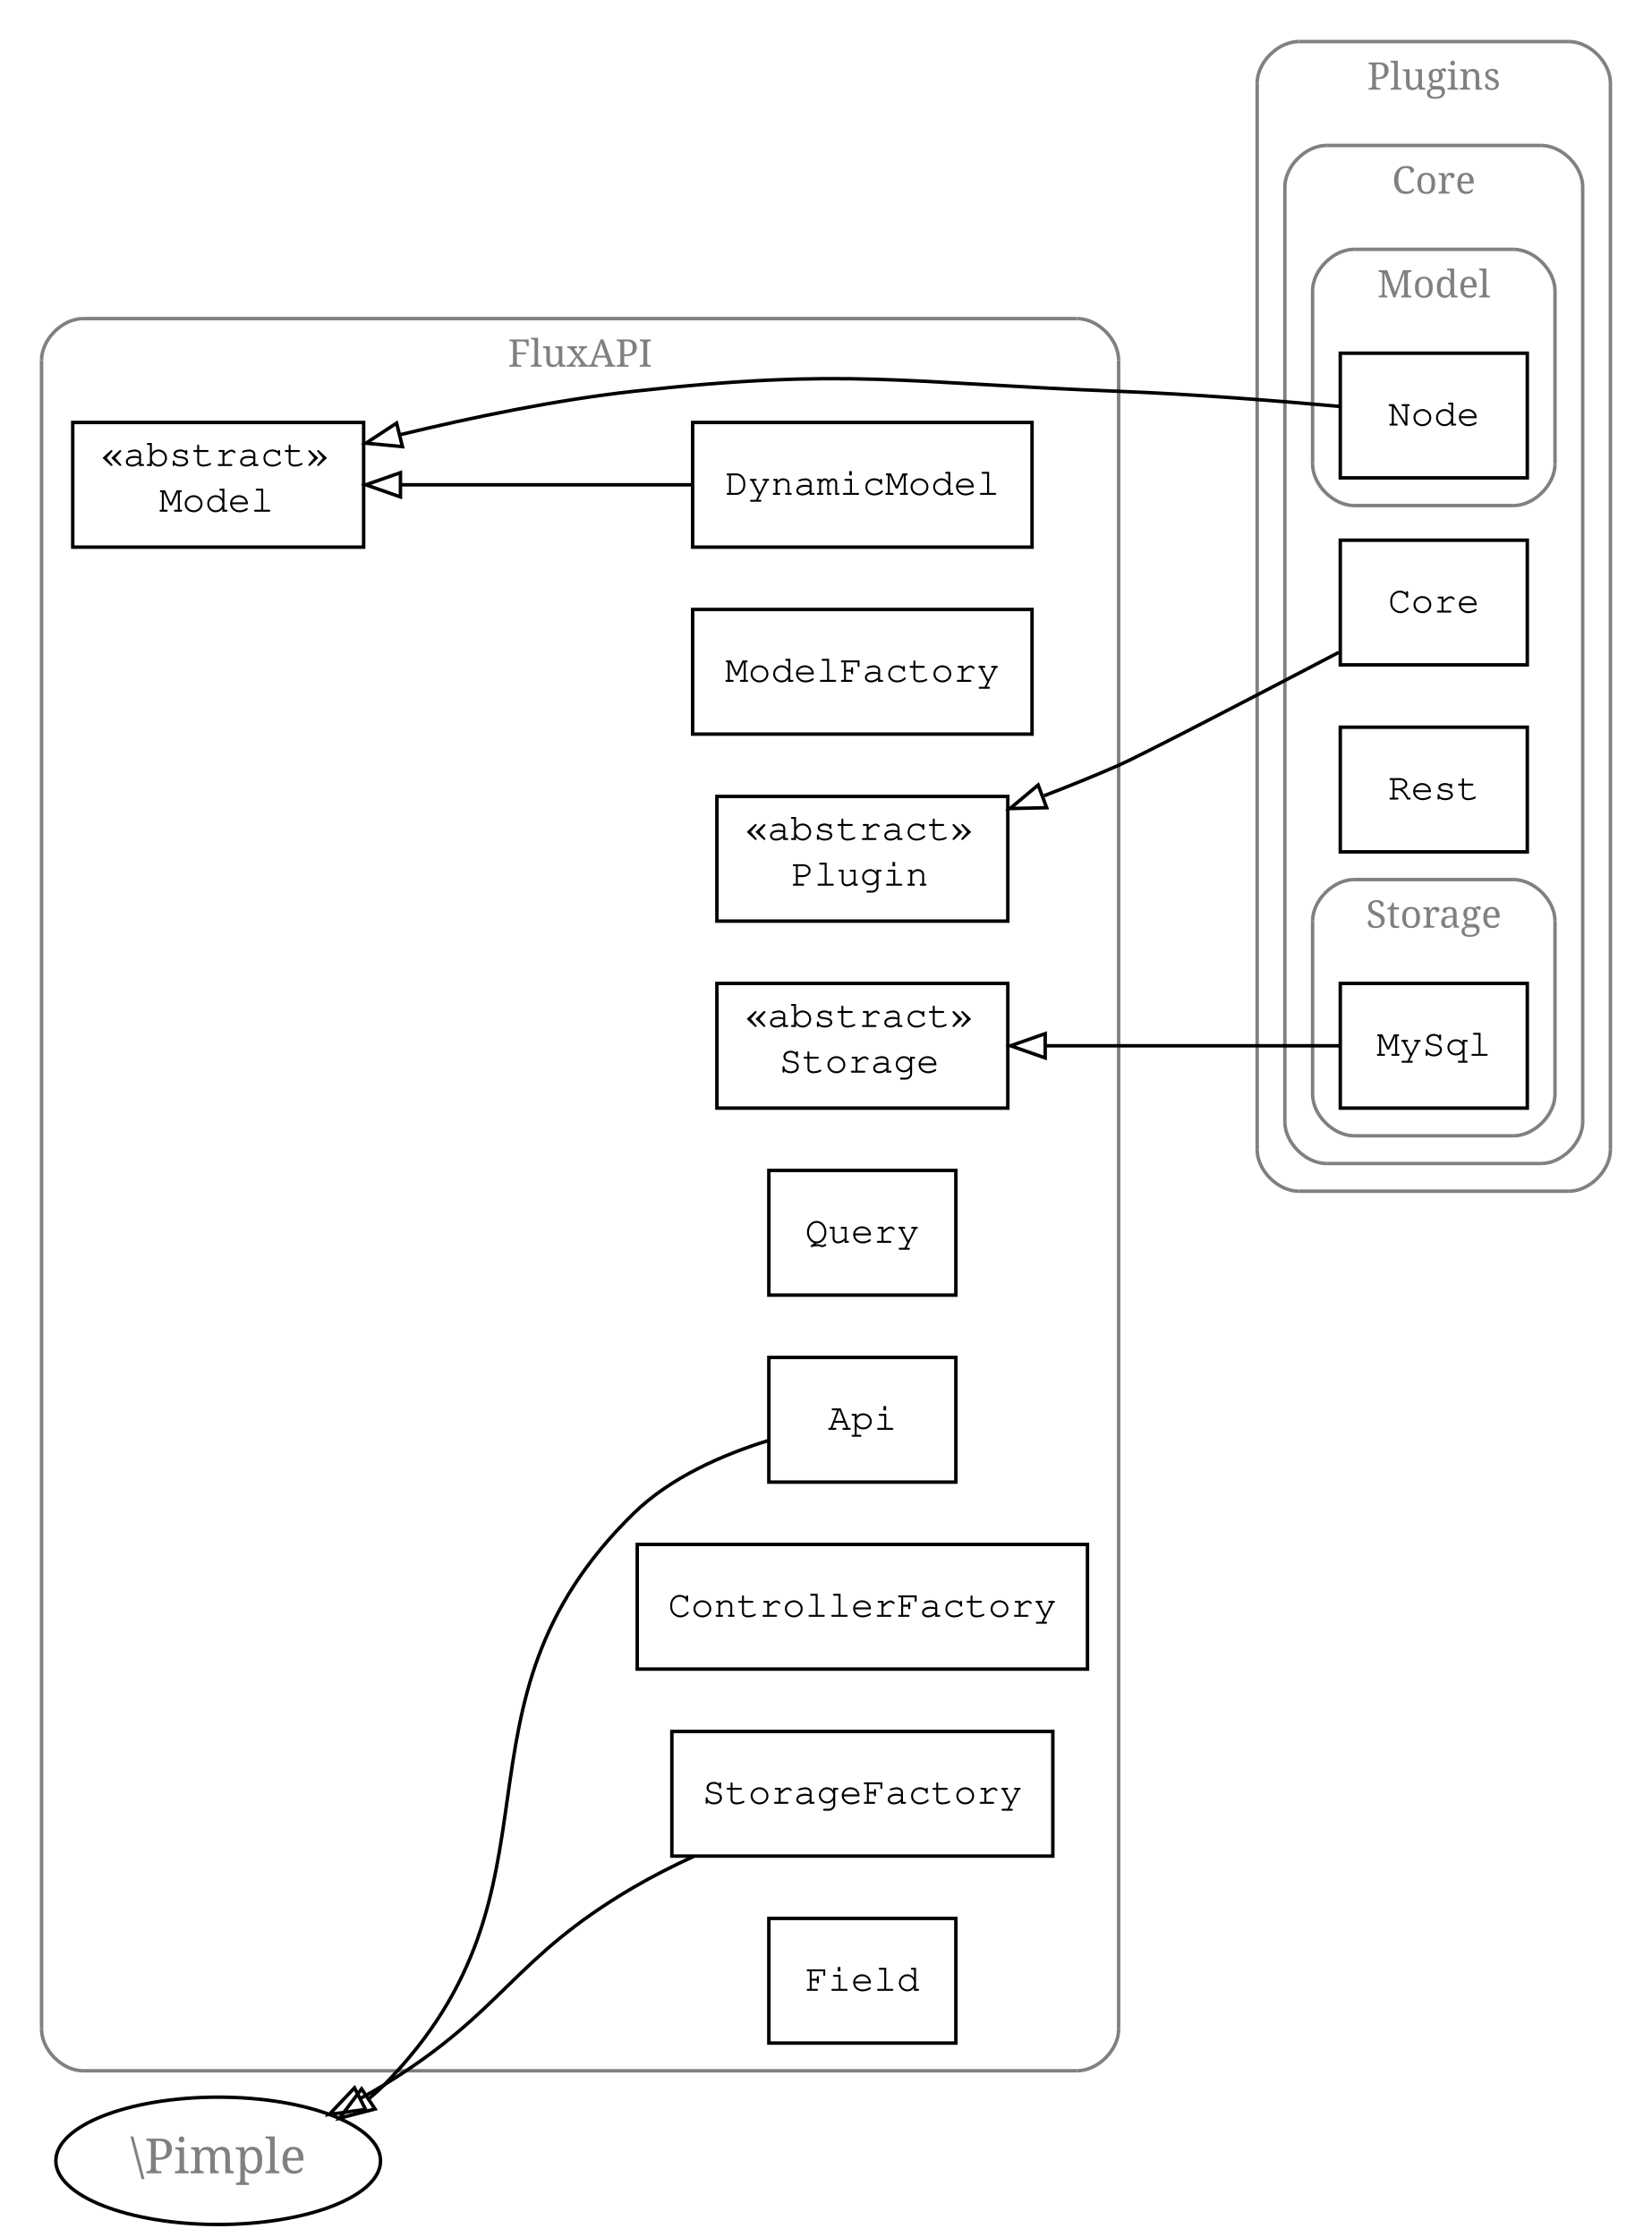
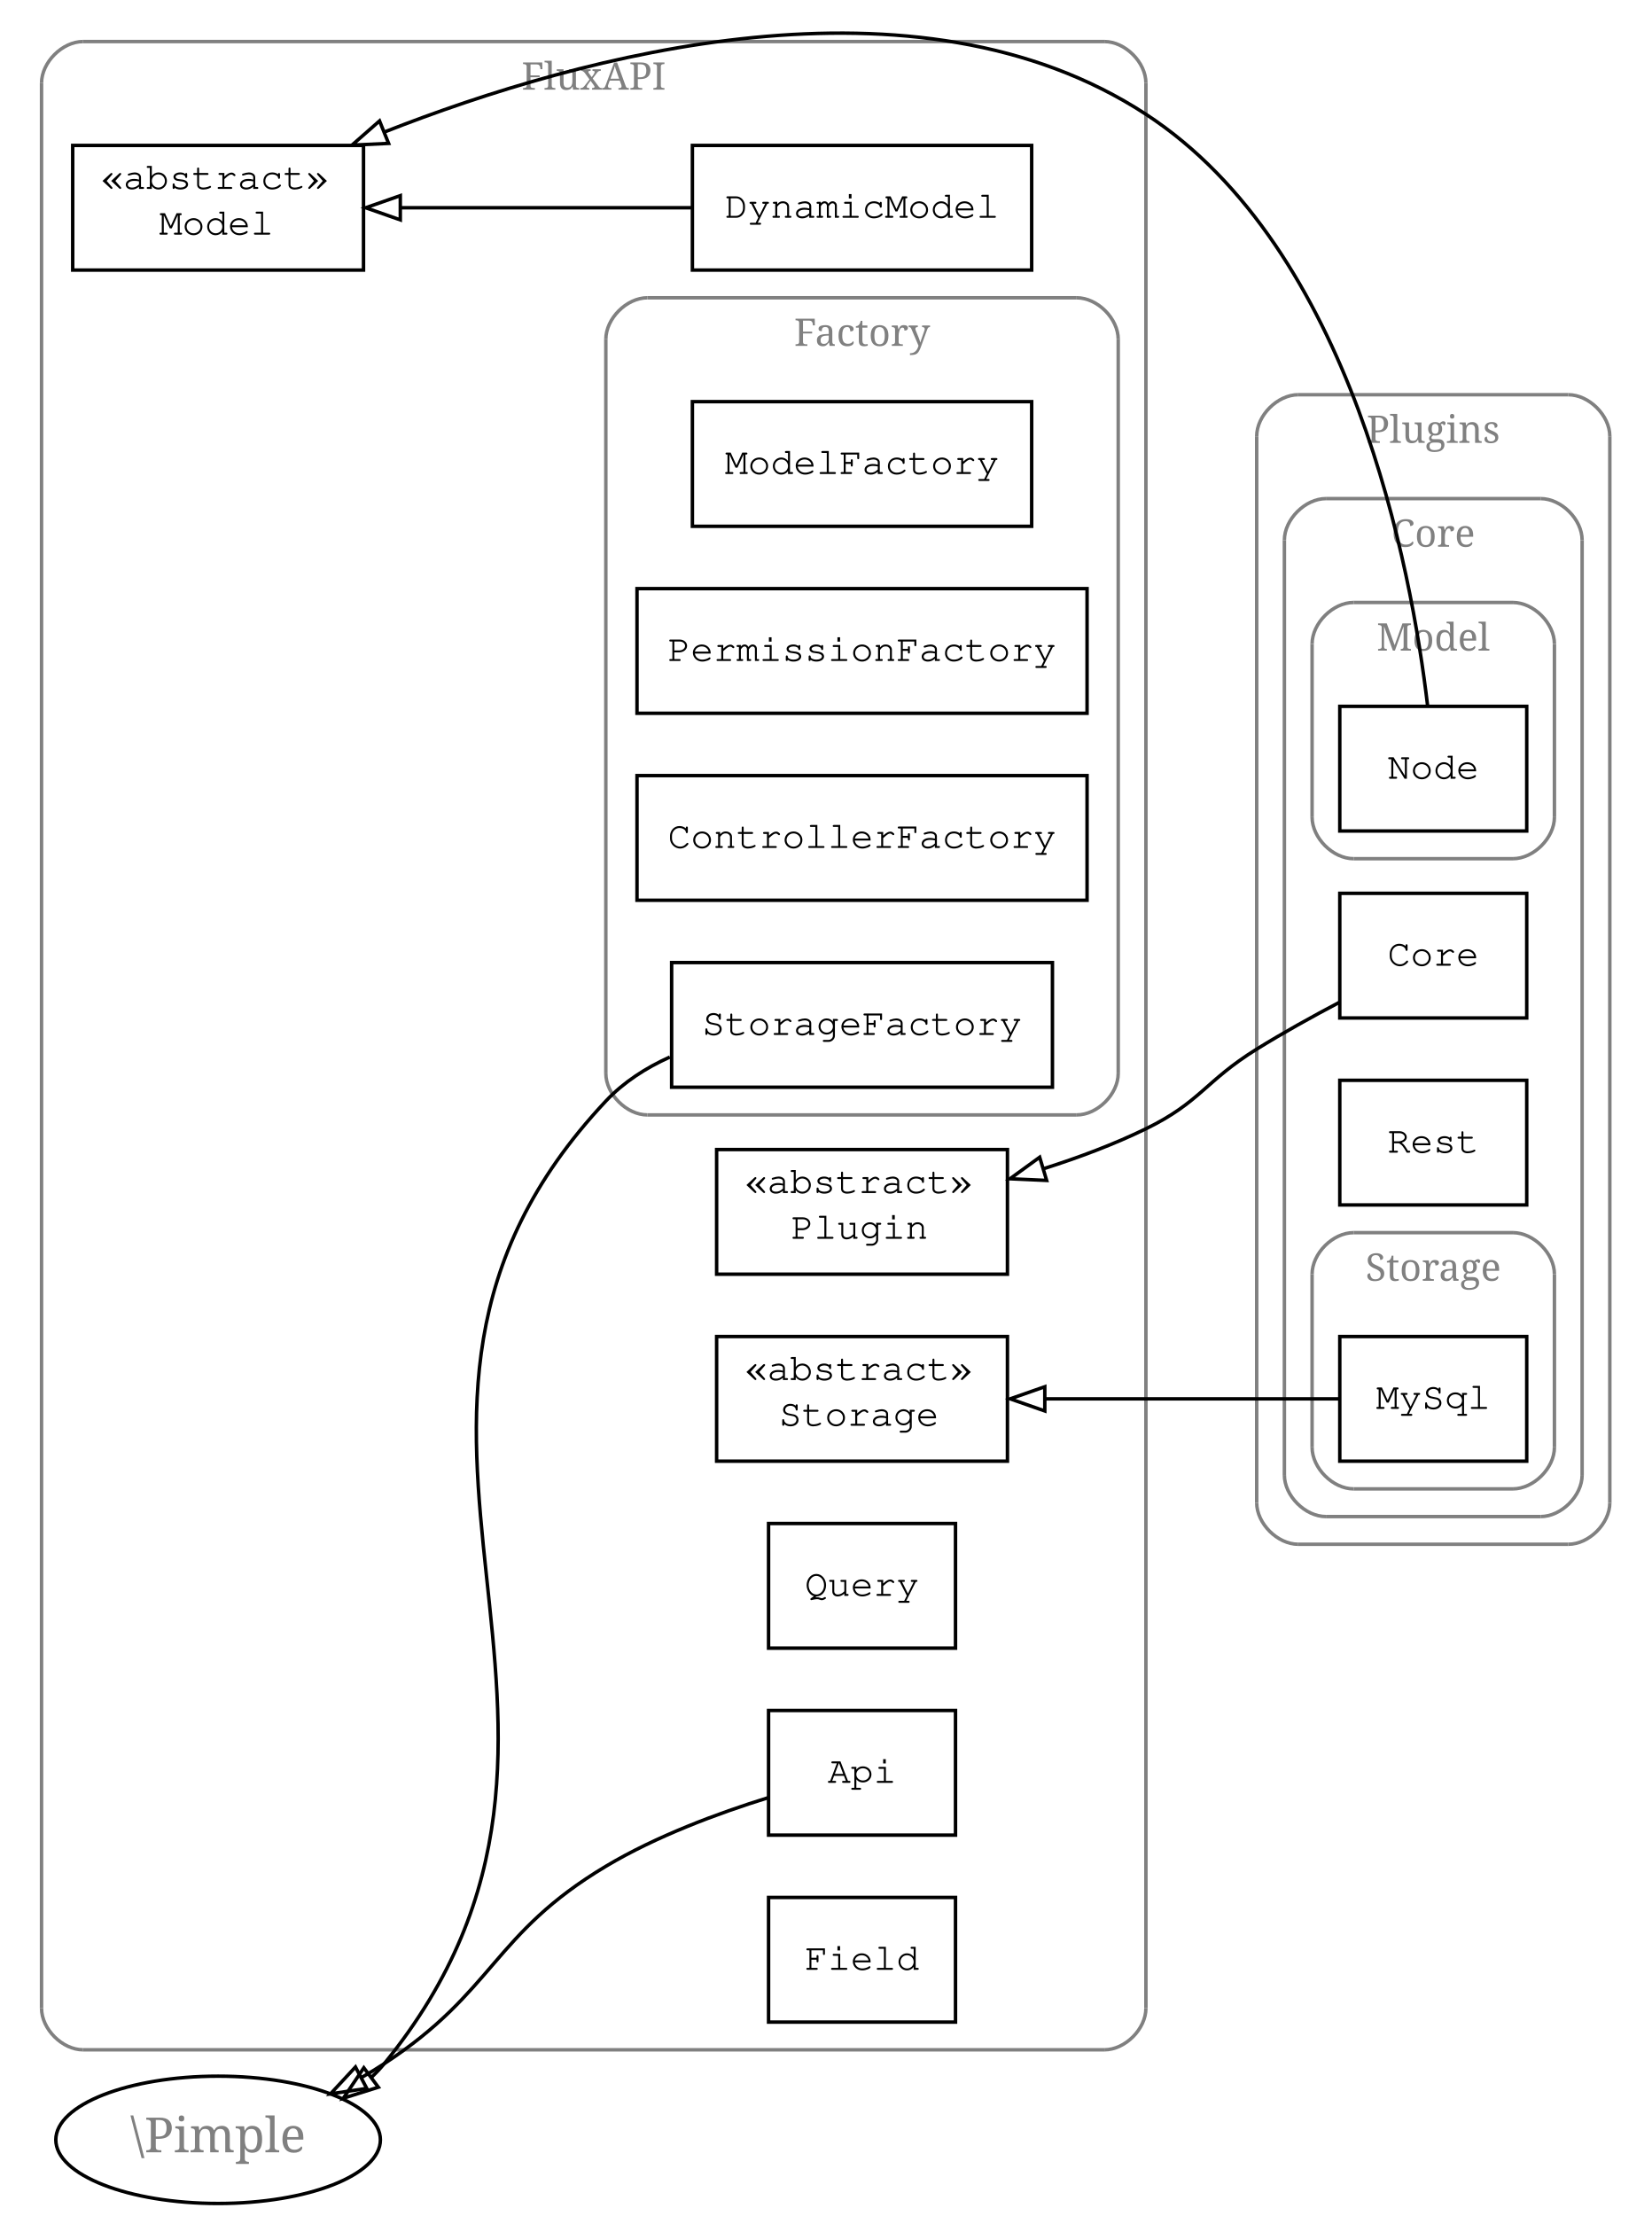
- <svg xmlns="http://www.w3.org/2000/svg" xmlns:xlink="http://www.w3.org/1999/xlink" width="477pt" height="646pt" viewBox="0.00 0.00 477.00 646.00">
-   <g id="graph1" class="graph" transform="scale(1 1) rotate(0) translate(4 642)">
-     <polygon fill="white" stroke="white" points="-4,5 -4,-642 474,-642 474,5 -4,5" />
+ <svg xmlns="http://www.w3.org/2000/svg" xmlns:xlink="http://www.w3.org/1999/xlink" width="477pt" height="640pt" viewBox="0.00 0.00 477.00 640.00">
+   <g id="graph1" class="graph" transform="scale(1 1) rotate(0) translate(4 636)">
+     <polygon fill="white" stroke="white" points="-4,5 -4,-636 474,-636 474,5 -4,5" />
    <g id="graph2" class="cluster">
-       <polyline fill="none" stroke="gray" points="20,-44 307,-44 " />
-       <path fill="none" stroke="gray" d="M307,-44C313,-44 319,-50 319,-56" />
-       <polyline fill="none" stroke="gray" points="319,-56 319,-538 " />
-       <path fill="none" stroke="gray" d="M319,-538C319,-544 313,-550 307,-550" />
-       <polyline fill="none" stroke="gray" points="307,-550 20,-550 " />
-       <path fill="none" stroke="gray" d="M20,-550C14,-550 8,-544 8,-538" />
-       <polyline fill="none" stroke="gray" points="8,-538 8,-56 " />
+       <polyline fill="none" stroke="gray" points="20,-44 315,-44 " />
+       <path fill="none" stroke="gray" d="M315,-44C321,-44 327,-50 327,-56" />
+       <polyline fill="none" stroke="gray" points="327,-56 327,-612 " />
+       <path fill="none" stroke="gray" d="M327,-612C327,-618 321,-624 315,-624" />
+       <polyline fill="none" stroke="gray" points="315,-624 20,-624 " />
+       <path fill="none" stroke="gray" d="M20,-624C14,-624 8,-618 8,-612" />
+       <polyline fill="none" stroke="gray" points="8,-612 8,-56 " />
      <path fill="none" stroke="gray" d="M8,-56C8,-50 14,-44 20,-44" />
-       <text text-anchor="middle" x="163.5" y="-536.1" font-family="Times Roman,serif" font-size="11.00" fill="gray">FluxAPI</text>
+       <text text-anchor="middle" x="167.5" y="-610.1" font-family="Times Roman,serif" font-size="11.00" fill="gray">FluxAPI</text>
    </g>
    <g id="graph3" class="cluster">
-       <polyline fill="none" stroke="gray" points="371,-298 449,-298 " />
-       <path fill="none" stroke="gray" d="M449,-298C455,-298 461,-304 461,-310" />
-       <polyline fill="none" stroke="gray" points="461,-310 461,-618 " />
-       <path fill="none" stroke="gray" d="M461,-618C461,-624 455,-630 449,-630" />
-       <polyline fill="none" stroke="gray" points="449,-630 371,-630 " />
-       <path fill="none" stroke="gray" d="M371,-630C365,-630 359,-624 359,-618" />
-       <polyline fill="none" stroke="gray" points="359,-618 359,-310 " />
-       <path fill="none" stroke="gray" d="M359,-310C359,-304 365,-298 371,-298" />
-       <text text-anchor="middle" x="410" y="-616.1" font-family="Times Roman,serif" font-size="11.00" fill="gray">Plugins</text>
+       <polyline fill="none" stroke="gray" points="183,-314 307,-314 " />
+       <path fill="none" stroke="gray" d="M307,-314C313,-314 319,-320 319,-326" />
+       <polyline fill="none" stroke="gray" points="319,-326 319,-538 " />
+       <path fill="none" stroke="gray" d="M319,-538C319,-544 313,-550 307,-550" />
+       <polyline fill="none" stroke="gray" points="307,-550 183,-550 " />
+       <path fill="none" stroke="gray" d="M183,-550C177,-550 171,-544 171,-538" />
+       <polyline fill="none" stroke="gray" points="171,-538 171,-326 " />
+       <path fill="none" stroke="gray" d="M171,-326C171,-320 177,-314 183,-314" />
+       <text text-anchor="middle" x="245" y="-536.1" font-family="Times Roman,serif" font-size="11.00" fill="gray">Factory</text>
    </g>
    <g id="graph4" class="cluster">
-       <polyline fill="none" stroke="gray" points="379,-306 441,-306 " />
-       <path fill="none" stroke="gray" d="M441,-306C447,-306 453,-312 453,-318" />
-       <polyline fill="none" stroke="gray" points="453,-318 453,-588 " />
-       <path fill="none" stroke="gray" d="M453,-588C453,-594 447,-600 441,-600" />
-       <polyline fill="none" stroke="gray" points="441,-600 379,-600 " />
-       <path fill="none" stroke="gray" d="M379,-600C373,-600 367,-594 367,-588" />
-       <polyline fill="none" stroke="gray" points="367,-588 367,-318 " />
-       <path fill="none" stroke="gray" d="M367,-318C367,-312 373,-306 379,-306" />
-       <text text-anchor="middle" x="410" y="-586.1" font-family="Times Roman,serif" font-size="11.00" fill="gray">Core</text>
+       <polyline fill="none" stroke="gray" points="371,-190 449,-190 " />
+       <path fill="none" stroke="gray" d="M449,-190C455,-190 461,-196 461,-202" />
+       <polyline fill="none" stroke="gray" points="461,-202 461,-510 " />
+       <path fill="none" stroke="gray" d="M461,-510C461,-516 455,-522 449,-522" />
+       <polyline fill="none" stroke="gray" points="449,-522 371,-522 " />
+       <path fill="none" stroke="gray" d="M371,-522C365,-522 359,-516 359,-510" />
+       <polyline fill="none" stroke="gray" points="359,-510 359,-202 " />
+       <path fill="none" stroke="gray" d="M359,-202C359,-196 365,-190 371,-190" />
+       <text text-anchor="middle" x="410" y="-508.1" font-family="Times Roman,serif" font-size="11.00" fill="gray">Plugins</text>
    </g>
    <g id="graph5" class="cluster">
-       <polyline fill="none" stroke="gray" points="387,-496 433,-496 " />
-       <path fill="none" stroke="gray" d="M433,-496C439,-496 445,-502 445,-508" />
-       <polyline fill="none" stroke="gray" points="445,-508 445,-558 " />
-       <path fill="none" stroke="gray" d="M445,-558C445,-564 439,-570 433,-570" />
-       <polyline fill="none" stroke="gray" points="433,-570 387,-570 " />
-       <path fill="none" stroke="gray" d="M387,-570C381,-570 375,-564 375,-558" />
-       <polyline fill="none" stroke="gray" points="375,-558 375,-508 " />
-       <path fill="none" stroke="gray" d="M375,-508C375,-502 381,-496 387,-496" />
-       <text text-anchor="middle" x="410" y="-556.1" font-family="Times Roman,serif" font-size="11.00" fill="gray">Model</text>
+       <polyline fill="none" stroke="gray" points="379,-198 441,-198 " />
+       <path fill="none" stroke="gray" d="M441,-198C447,-198 453,-204 453,-210" />
+       <polyline fill="none" stroke="gray" points="453,-210 453,-480 " />
+       <path fill="none" stroke="gray" d="M453,-480C453,-486 447,-492 441,-492" />
+       <polyline fill="none" stroke="gray" points="441,-492 379,-492 " />
+       <path fill="none" stroke="gray" d="M379,-492C373,-492 367,-486 367,-480" />
+       <polyline fill="none" stroke="gray" points="367,-480 367,-210 " />
+       <path fill="none" stroke="gray" d="M367,-210C367,-204 373,-198 379,-198" />
+       <text text-anchor="middle" x="410" y="-478.1" font-family="Times Roman,serif" font-size="11.00" fill="gray">Core</text>
    </g>
    <g id="graph6" class="cluster">
-       <polyline fill="none" stroke="gray" points="387,-314 433,-314 " />
-       <path fill="none" stroke="gray" d="M433,-314C439,-314 445,-320 445,-326" />
-       <polyline fill="none" stroke="gray" points="445,-326 445,-376 " />
-       <path fill="none" stroke="gray" d="M445,-376C445,-382 439,-388 433,-388" />
-       <polyline fill="none" stroke="gray" points="433,-388 387,-388 " />
-       <path fill="none" stroke="gray" d="M387,-388C381,-388 375,-382 375,-376" />
-       <polyline fill="none" stroke="gray" points="375,-376 375,-326 " />
-       <path fill="none" stroke="gray" d="M375,-326C375,-320 381,-314 387,-314" />
-       <text text-anchor="middle" x="410" y="-374.1" font-family="Times Roman,serif" font-size="11.00" fill="gray">Storage</text>
+       <polyline fill="none" stroke="gray" points="387,-388 433,-388 " />
+       <path fill="none" stroke="gray" d="M433,-388C439,-388 445,-394 445,-400" />
+       <polyline fill="none" stroke="gray" points="445,-400 445,-450 " />
+       <path fill="none" stroke="gray" d="M445,-450C445,-456 439,-462 433,-462" />
+       <polyline fill="none" stroke="gray" points="433,-462 387,-462 " />
+       <path fill="none" stroke="gray" d="M387,-462C381,-462 375,-456 375,-450" />
+       <polyline fill="none" stroke="gray" points="375,-450 375,-400 " />
+       <path fill="none" stroke="gray" d="M375,-400C375,-394 381,-388 387,-388" />
+       <text text-anchor="middle" x="410" y="-448.1" font-family="Times Roman,serif" font-size="11.00" fill="gray">Model</text>
    </g>
-     <g id="node2" class="node">
-       <a xlink:href="FluxAPI.Api.html" xlink:title="Api" target="_parent">
-         <polygon fill="none" stroke="black" points="272,-250 218,-250 218,-214 272,-214 272,-250" />
-         <text text-anchor="middle" x="245" y="-229.1" font-family="Courier,monospace" font-size="11.00">Api</text>
+     <g id="graph7" class="cluster">
+       <polyline fill="none" stroke="gray" points="387,-206 433,-206 " />
+       <path fill="none" stroke="gray" d="M433,-206C439,-206 445,-212 445,-218" />
+       <polyline fill="none" stroke="gray" points="445,-218 445,-268 " />
+       <path fill="none" stroke="gray" d="M445,-268C445,-274 439,-280 433,-280" />
+       <polyline fill="none" stroke="gray" points="433,-280 387,-280 " />
+       <path fill="none" stroke="gray" d="M387,-280C381,-280 375,-274 375,-268" />
+       <polyline fill="none" stroke="gray" points="375,-268 375,-218 " />
+       <path fill="none" stroke="gray" d="M375,-218C375,-212 381,-206 387,-206" />
+       <text text-anchor="middle" x="410" y="-266.1" font-family="Times Roman,serif" font-size="11.00" fill="gray">Storage</text>
+     </g>
+     <g id="node3" class="node">
+       <a xlink:href="FluxAPI.Factory.ModelFactory.html" xlink:title="ModelFactory" target="_parent">
+         <polygon fill="none" stroke="black" points="294,-520 196,-520 196,-484 294,-484 294,-520" />
+         <text text-anchor="middle" x="245" y="-499.1" font-family="Courier,monospace" font-size="11.00">ModelFactory</text>
      </a>
    </g>
-     <g id="node23" class="node">
+     <g id="node4" class="node">
+       <a xlink:href="FluxAPI.Factory.PermissionFactory.html" xlink:title="PermissionFactory" target="_parent">
+         <polygon fill="none" stroke="black" points="310,-466 180,-466 180,-430 310,-430 310,-466" />
+         <text text-anchor="middle" x="245" y="-445.1" font-family="Courier,monospace" font-size="11.00">PermissionFactory</text>
+       </a>
+     </g>
+     <g id="node5" class="node">
+       <a xlink:href="FluxAPI.Factory.ControllerFactory.html" xlink:title="ControllerFactory" target="_parent">
+         <polygon fill="none" stroke="black" points="310,-412 180,-412 180,-376 310,-376 310,-412" />
+         <text text-anchor="middle" x="245" y="-391.1" font-family="Courier,monospace" font-size="11.00">ControllerFactory</text>
+       </a>
+     </g>
+     <g id="node6" class="node">
+       <a xlink:href="FluxAPI.Factory.StorageFactory.html" xlink:title="StorageFactory" target="_parent">
+         <polygon fill="none" stroke="black" points="300,-358 190,-358 190,-322 300,-322 300,-358" />
+         <text text-anchor="middle" x="245" y="-337.1" font-family="Courier,monospace" font-size="11.00">StorageFactory</text>
+       </a>
+     </g>
+     <g id="node25" class="node">
      <ellipse fill="none" stroke="black" cx="59" cy="-18" rx="46.877" ry="18.385" />
      <text text-anchor="middle" x="59" y="-14.4" font-family="Times Roman,serif" font-size="14.00" fill="gray">\Pimple</text>
    </g>
-     <g id="edge9" class="edge">
-       <path fill="none" stroke="black" d="M217.907,-226.027C204.792,-221.964 189.626,-215.383 179,-205 121.773,-149.082 163.056,-97.092 107,-40 105.603,-38.577 104.097,-37.238 102.511,-35.977" />
-       <polygon fill="none" stroke="black" points="104.299,-32.962 94.04,-30.315 100.409,-38.782 104.299,-32.962" />
+     <g id="edge14" class="edge">
+       <path fill="none" stroke="black" d="M189.482,-330.715C182.57,-327.601 176.138,-323.471 171,-318 84.202,-225.582 187.083,-138.295 107,-40 105.885,-38.632 104.667,-37.345 103.367,-36.135" />
+       <polygon fill="none" stroke="black" points="105.283,-33.198 95.177,-30.015 101.092,-38.805 105.283,-33.198" />
    </g>
-     <g id="node3" class="node">
-       <a xlink:href="FluxAPI.ModelFactory.html" xlink:title="ModelFactory" target="_parent">
-         <polygon fill="none" stroke="black" points="294,-466 196,-466 196,-430 294,-430 294,-466" />
-         <text text-anchor="middle" x="245" y="-445.1" font-family="Courier,monospace" font-size="11.00">ModelFactory</text>
+     <g id="node7" class="node">
+       <a xlink:href="FluxAPI.Api.html" xlink:title="Api" target="_parent">
+         <polygon fill="none" stroke="black" points="272,-142 218,-142 218,-106 272,-106 272,-142" />
+         <text text-anchor="middle" x="245" y="-121.1" font-family="Courier,monospace" font-size="11.00">Api</text>
      </a>
    </g>
-     <g id="node4" class="node">
+     <g id="edge10" class="edge">
+       <path fill="none" stroke="black" d="M217.876,-116.807C203.373,-112.307 185.556,-105.7 171,-97 138.305,-77.458 138.888,-60.833 107,-40 104.885,-38.618 102.669,-37.279 100.398,-35.989" />
+       <polygon fill="none" stroke="black" points="101.943,-32.847 91.466,-31.273 98.675,-39.037 101.943,-32.847" />
+     </g>
+     <g id="node8" class="node">
      <a xlink:href="FluxAPI.Model.html" xlink:title="«abstract»&lt;br/&gt;Model" target="_parent">
-         <polygon fill="none" stroke="black" points="101,-520 17,-520 17,-484 101,-484 101,-520" />
-         <text text-anchor="start" x="25" y="-507.433" font-family="Courier,monospace" font-size="11.00">«abstract»</text>
-         <text text-anchor="start" x="42" y="-494.233" font-family="Courier,monospace" font-size="11.00">Model</text>
+         <polygon fill="none" stroke="black" points="101,-594 17,-594 17,-558 101,-558 101,-594" />
+         <text text-anchor="start" x="25" y="-581.433" font-family="Courier,monospace" font-size="11.00">«abstract»</text>
+         <text text-anchor="start" x="42" y="-568.233" font-family="Courier,monospace" font-size="11.00">Model</text>
      </a>
    </g>
-     <g id="node5" class="node">
+     <g id="node9" class="node">
      <a xlink:href="FluxAPI.Storage.html" xlink:title="«abstract»&lt;br/&gt;Storage" target="_parent">
-         <polygon fill="none" stroke="black" points="287,-358 203,-358 203,-322 287,-322 287,-358" />
-         <text text-anchor="start" x="211" y="-345.433" font-family="Courier,monospace" font-size="11.00">«abstract»</text>
-         <text text-anchor="start" x="221" y="-332.233" font-family="Courier,monospace" font-size="11.00">Storage</text>
-       </a>
-     </g>
-     <g id="node6" class="node">
-       <a xlink:href="FluxAPI.Plugin.html" xlink:title="«abstract»&lt;br/&gt;Plugin" target="_parent">
-         <polygon fill="none" stroke="black" points="287,-412 203,-412 203,-376 287,-376 287,-412" />
-         <text text-anchor="start" x="211" y="-399.433" font-family="Courier,monospace" font-size="11.00">«abstract»</text>
-         <text text-anchor="start" x="224.5" y="-386.233" font-family="Courier,monospace" font-size="11.00">Plugin</text>
-       </a>
-     </g>
-     <g id="node7" class="node">
-       <a xlink:href="FluxAPI.Query.html" xlink:title="Query" target="_parent">
-         <polygon fill="none" stroke="black" points="272,-304 218,-304 218,-268 272,-268 272,-304" />
-         <text text-anchor="middle" x="245" y="-283.1" font-family="Courier,monospace" font-size="11.00">Query</text>
-       </a>
-     </g>
-     <g id="node8" class="node">
-       <a xlink:href="FluxAPI.DynamicModel.html" xlink:title="DynamicModel" target="_parent">
-         <polygon fill="none" stroke="black" points="294,-520 196,-520 196,-484 294,-484 294,-520" />
-         <text text-anchor="middle" x="245" y="-499.1" font-family="Courier,monospace" font-size="11.00">DynamicModel</text>
-       </a>
-     </g>
-     <g id="edge11" class="edge">
-       <path fill="none" stroke="black" d="M195.644,-502C169.801,-502 138.142,-502 111.808,-502" />
-       <polygon fill="none" stroke="black" points="111.628,-498.5 101.628,-502 111.628,-505.5 111.628,-498.5" />
-     </g>
-     <g id="node9" class="node">
-       <a xlink:href="FluxAPI.ControllerFactory.html" xlink:title="ControllerFactory" target="_parent">
-         <polygon fill="none" stroke="black" points="310,-196 180,-196 180,-160 310,-160 310,-196" />
-         <text text-anchor="middle" x="245" y="-175.1" font-family="Courier,monospace" font-size="11.00">ControllerFactory</text>
+         <polygon fill="none" stroke="black" points="287,-250 203,-250 203,-214 287,-214 287,-250" />
+         <text text-anchor="start" x="211" y="-237.433" font-family="Courier,monospace" font-size="11.00">«abstract»</text>
+         <text text-anchor="start" x="221" y="-224.233" font-family="Courier,monospace" font-size="11.00">Storage</text>
      </a>
    </g>
    <g id="node10" class="node">
-       <a xlink:href="FluxAPI.StorageFactory.html" xlink:title="StorageFactory" target="_parent">
-         <polygon fill="none" stroke="black" points="300,-142 190,-142 190,-106 300,-106 300,-142" />
-         <text text-anchor="middle" x="245" y="-121.1" font-family="Courier,monospace" font-size="11.00">StorageFactory</text>
+       <a xlink:href="FluxAPI.Plugin.html" xlink:title="«abstract»&lt;br/&gt;Plugin" target="_parent">
+         <polygon fill="none" stroke="black" points="287,-304 203,-304 203,-268 287,-268 287,-304" />
+         <text text-anchor="start" x="211" y="-291.433" font-family="Courier,monospace" font-size="11.00">«abstract»</text>
+         <text text-anchor="start" x="224.5" y="-278.233" font-family="Courier,monospace" font-size="11.00">Plugin</text>
      </a>
    </g>
-     <g id="edge13" class="edge">
-       <path fill="none" stroke="black" d="M196.301,-105.917C190.349,-103.175 184.451,-100.186 179,-97 143.764,-76.403 141.801,-61.322 107,-40 104.811,-38.659 102.527,-37.348 100.195,-36.077" />
-       <polygon fill="none" stroke="black" points="101.553,-32.84 91.058,-31.39 98.358,-39.069 101.553,-32.84" />
+     <g id="node11" class="node">
+       <a xlink:href="FluxAPI.Query.html" xlink:title="Query" target="_parent">
+         <polygon fill="none" stroke="black" points="272,-196 218,-196 218,-160 272,-160 272,-196" />
+         <text text-anchor="middle" x="245" y="-175.1" font-family="Courier,monospace" font-size="11.00">Query</text>
+       </a>
    </g>
-     <g id="node11" class="node">
+     <g id="node12" class="node">
+       <a xlink:href="FluxAPI.DynamicModel.html" xlink:title="DynamicModel" target="_parent">
+         <polygon fill="none" stroke="black" points="294,-594 196,-594 196,-558 294,-558 294,-594" />
+         <text text-anchor="middle" x="245" y="-573.1" font-family="Courier,monospace" font-size="11.00">DynamicModel</text>
+       </a>
+     </g>
+     <g id="edge12" class="edge">
+       <path fill="none" stroke="black" d="M195.644,-576C169.801,-576 138.142,-576 111.808,-576" />
+       <polygon fill="none" stroke="black" points="111.628,-572.5 101.628,-576 111.628,-579.5 111.628,-572.5" />
+     </g>
+     <g id="node13" class="node">
      <a xlink:href="FluxAPI.Field.html" xlink:title="Field" target="_parent">
        <polygon fill="none" stroke="black" points="272,-88 218,-88 218,-52 272,-52 272,-88" />
        <text text-anchor="middle" x="245" y="-67.1" font-family="Courier,monospace" font-size="11.00">Field</text>
      </a>
    </g>
-     <g id="node15" class="node">
+     <g id="node17" class="node">
      <a xlink:href="Plugins.Core.Model.Node.html" xlink:title="Node" target="_parent">
-         <polygon fill="none" stroke="black" points="437,-540 383,-540 383,-504 437,-504 437,-540" />
-         <text text-anchor="middle" x="410" y="-519.1" font-family="Courier,monospace" font-size="11.00">Node</text>
+         <polygon fill="none" stroke="black" points="437,-432 383,-432 383,-396 437,-396 437,-432" />
+         <text text-anchor="middle" x="410" y="-411.1" font-family="Courier,monospace" font-size="11.00">Node</text>
      </a>
    </g>
-     <g id="edge17" class="edge">
-       <path fill="none" stroke="black" d="M382.955,-524.627C364.87,-526.249 340.534,-528.173 319,-529 256.824,-531.388 240.842,-535.871 179,-529 156.657,-526.517 132.398,-521.511 111.576,-516.476" />
-       <polygon fill="none" stroke="black" points="112.203,-513.025 101.654,-514.013 110.516,-519.819 112.203,-513.025" />
+     <g id="edge18" class="edge">
+       <path fill="none" stroke="black" d="M408.369,-432.138C403.744,-471.43 386.712,-564.007 327,-603 260.562,-646.386 164.455,-620.395 107.198,-597.936" />
+       <polygon fill="none" stroke="black" points="108.248,-594.585 97.665,-594.087 105.628,-601.076 108.248,-594.585" />
    </g>
-     <g id="node17" class="node">
+     <g id="node19" class="node">
      <a xlink:href="Plugins.Core.Storage.MySql.html" xlink:title="MySql" target="_parent">
-         <polygon fill="none" stroke="black" points="437,-358 383,-358 383,-322 437,-322 437,-358" />
-         <text text-anchor="middle" x="410" y="-337.1" font-family="Courier,monospace" font-size="11.00">MySql</text>
+         <polygon fill="none" stroke="black" points="437,-250 383,-250 383,-214 437,-214 437,-250" />
+         <text text-anchor="middle" x="410" y="-229.1" font-family="Courier,monospace" font-size="11.00">MySql</text>
      </a>
    </g>
-     <g id="edge15" class="edge">
-       <path fill="none" stroke="black" d="M382.754,-340C359.765,-340 326.182,-340 297.931,-340" />
-       <polygon fill="none" stroke="black" points="297.793,-336.5 287.793,-340 297.793,-343.5 297.793,-336.5" />
+     <g id="edge16" class="edge">
+       <path fill="none" stroke="black" d="M382.754,-232C359.765,-232 326.182,-232 297.931,-232" />
+       <polygon fill="none" stroke="black" points="297.793,-228.5 287.793,-232 297.793,-235.5 297.793,-228.5" />
    </g>
-     <g id="node18" class="node">
+     <g id="node20" class="node">
      <a xlink:href="Plugins.Core.Rest.html" xlink:title="Rest" target="_parent">
-         <polygon fill="none" stroke="black" points="437,-432 383,-432 383,-396 437,-396 437,-432" />
-         <text text-anchor="middle" x="410" y="-411.1" font-family="Courier,monospace" font-size="11.00">Rest</text>
+         <polygon fill="none" stroke="black" points="437,-324 383,-324 383,-288 437,-288 437,-324" />
+         <text text-anchor="middle" x="410" y="-303.1" font-family="Courier,monospace" font-size="11.00">Rest</text>
      </a>
    </g>
-     <g id="node19" class="node">
+     <g id="node21" class="node">
      <a xlink:href="Plugins.Core.Core.html" xlink:title="Core" target="_parent">
-         <polygon fill="none" stroke="black" points="437,-486 383,-486 383,-450 437,-450 437,-486" />
-         <text text-anchor="middle" x="410" y="-465.1" font-family="Courier,monospace" font-size="11.00">Core</text>
+         <polygon fill="none" stroke="black" points="437,-378 383,-378 383,-342 437,-342 437,-378" />
+         <text text-anchor="middle" x="410" y="-357.1" font-family="Courier,monospace" font-size="11.00">Core</text>
      </a>
    </g>
-     <g id="edge19" class="edge">
-       <path fill="none" stroke="black" d="M382.566,-453.607C358.17,-440.845 325.392,-423.803 319,-421 312.112,-417.979 304.768,-415.01 297.481,-412.21" />
-       <polygon fill="none" stroke="black" points="298.222,-408.749 287.63,-408.507 295.759,-415.302 298.222,-408.749" />
+     <g id="edge20" class="edge">
+       <path fill="none" stroke="black" d="M382.881,-346.52C375.051,-342.394 366.578,-337.699 359,-333 344.115,-323.77 342.741,-317.681 327,-310 317.802,-305.512 307.605,-301.699 297.616,-298.524" />
+       <polygon fill="none" stroke="black" points="298.325,-295.083 287.741,-295.561 296.313,-301.788 298.325,-295.083" />
    </g>
  </g>
</svg>
